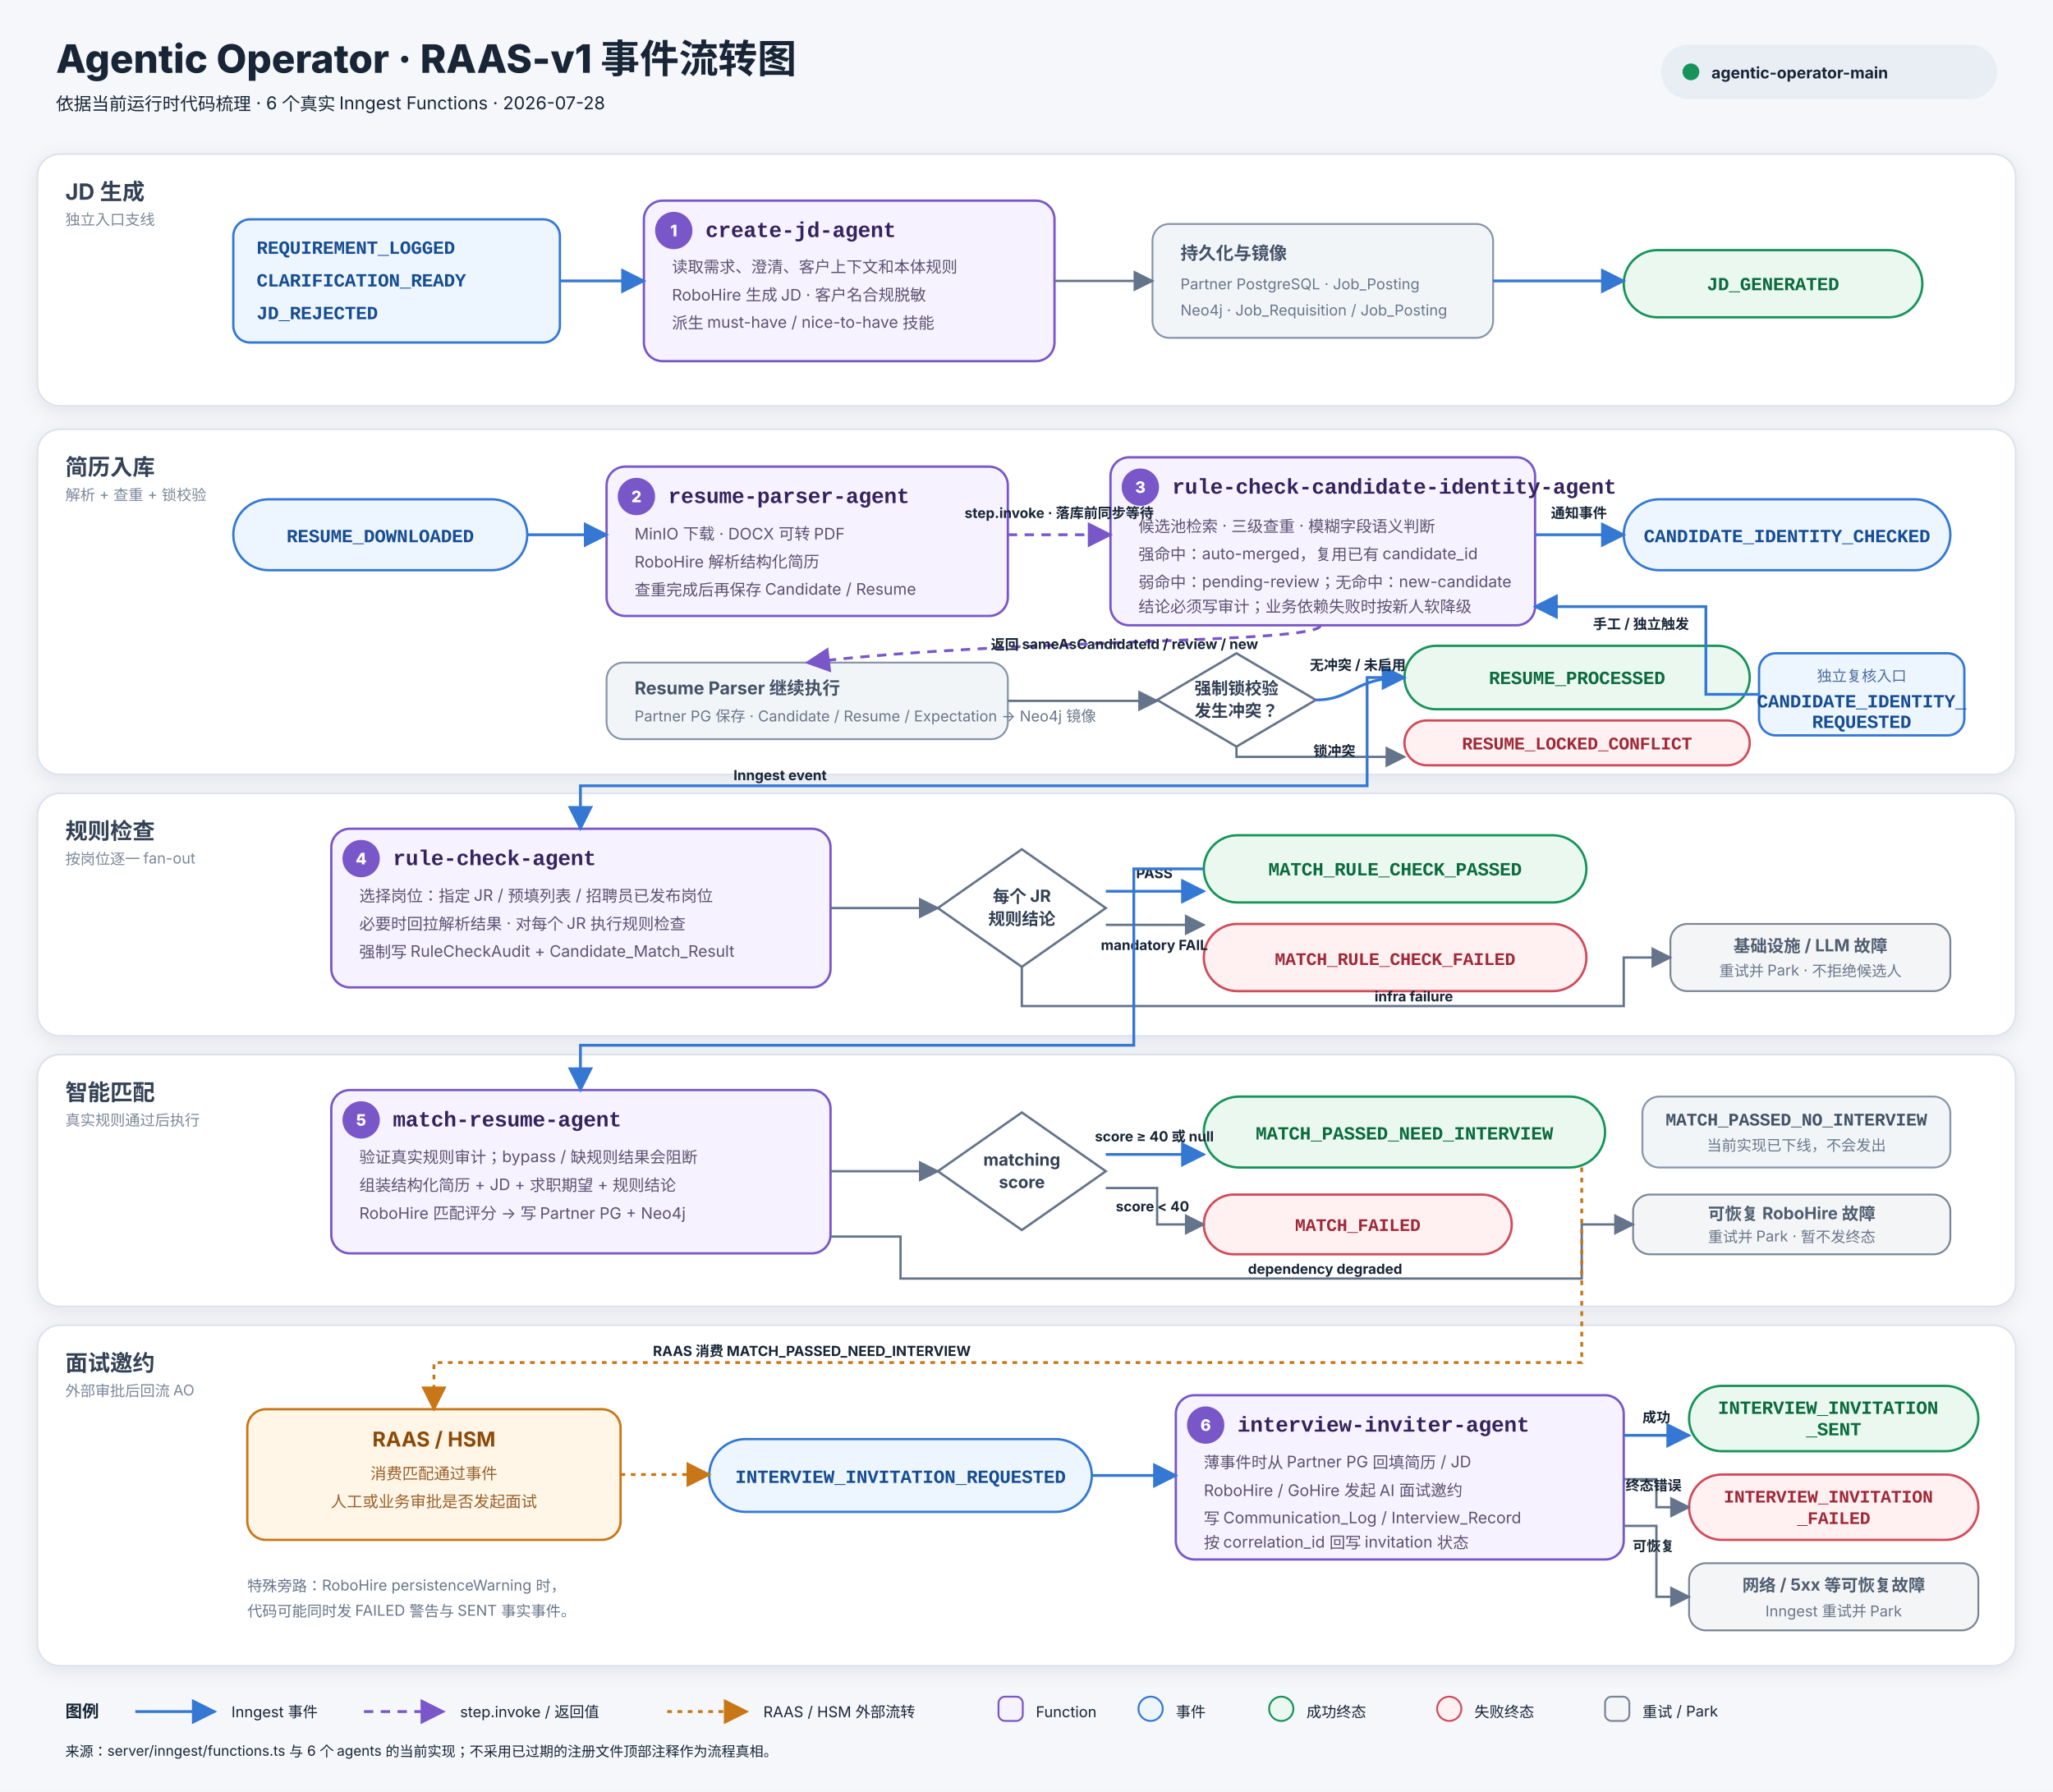
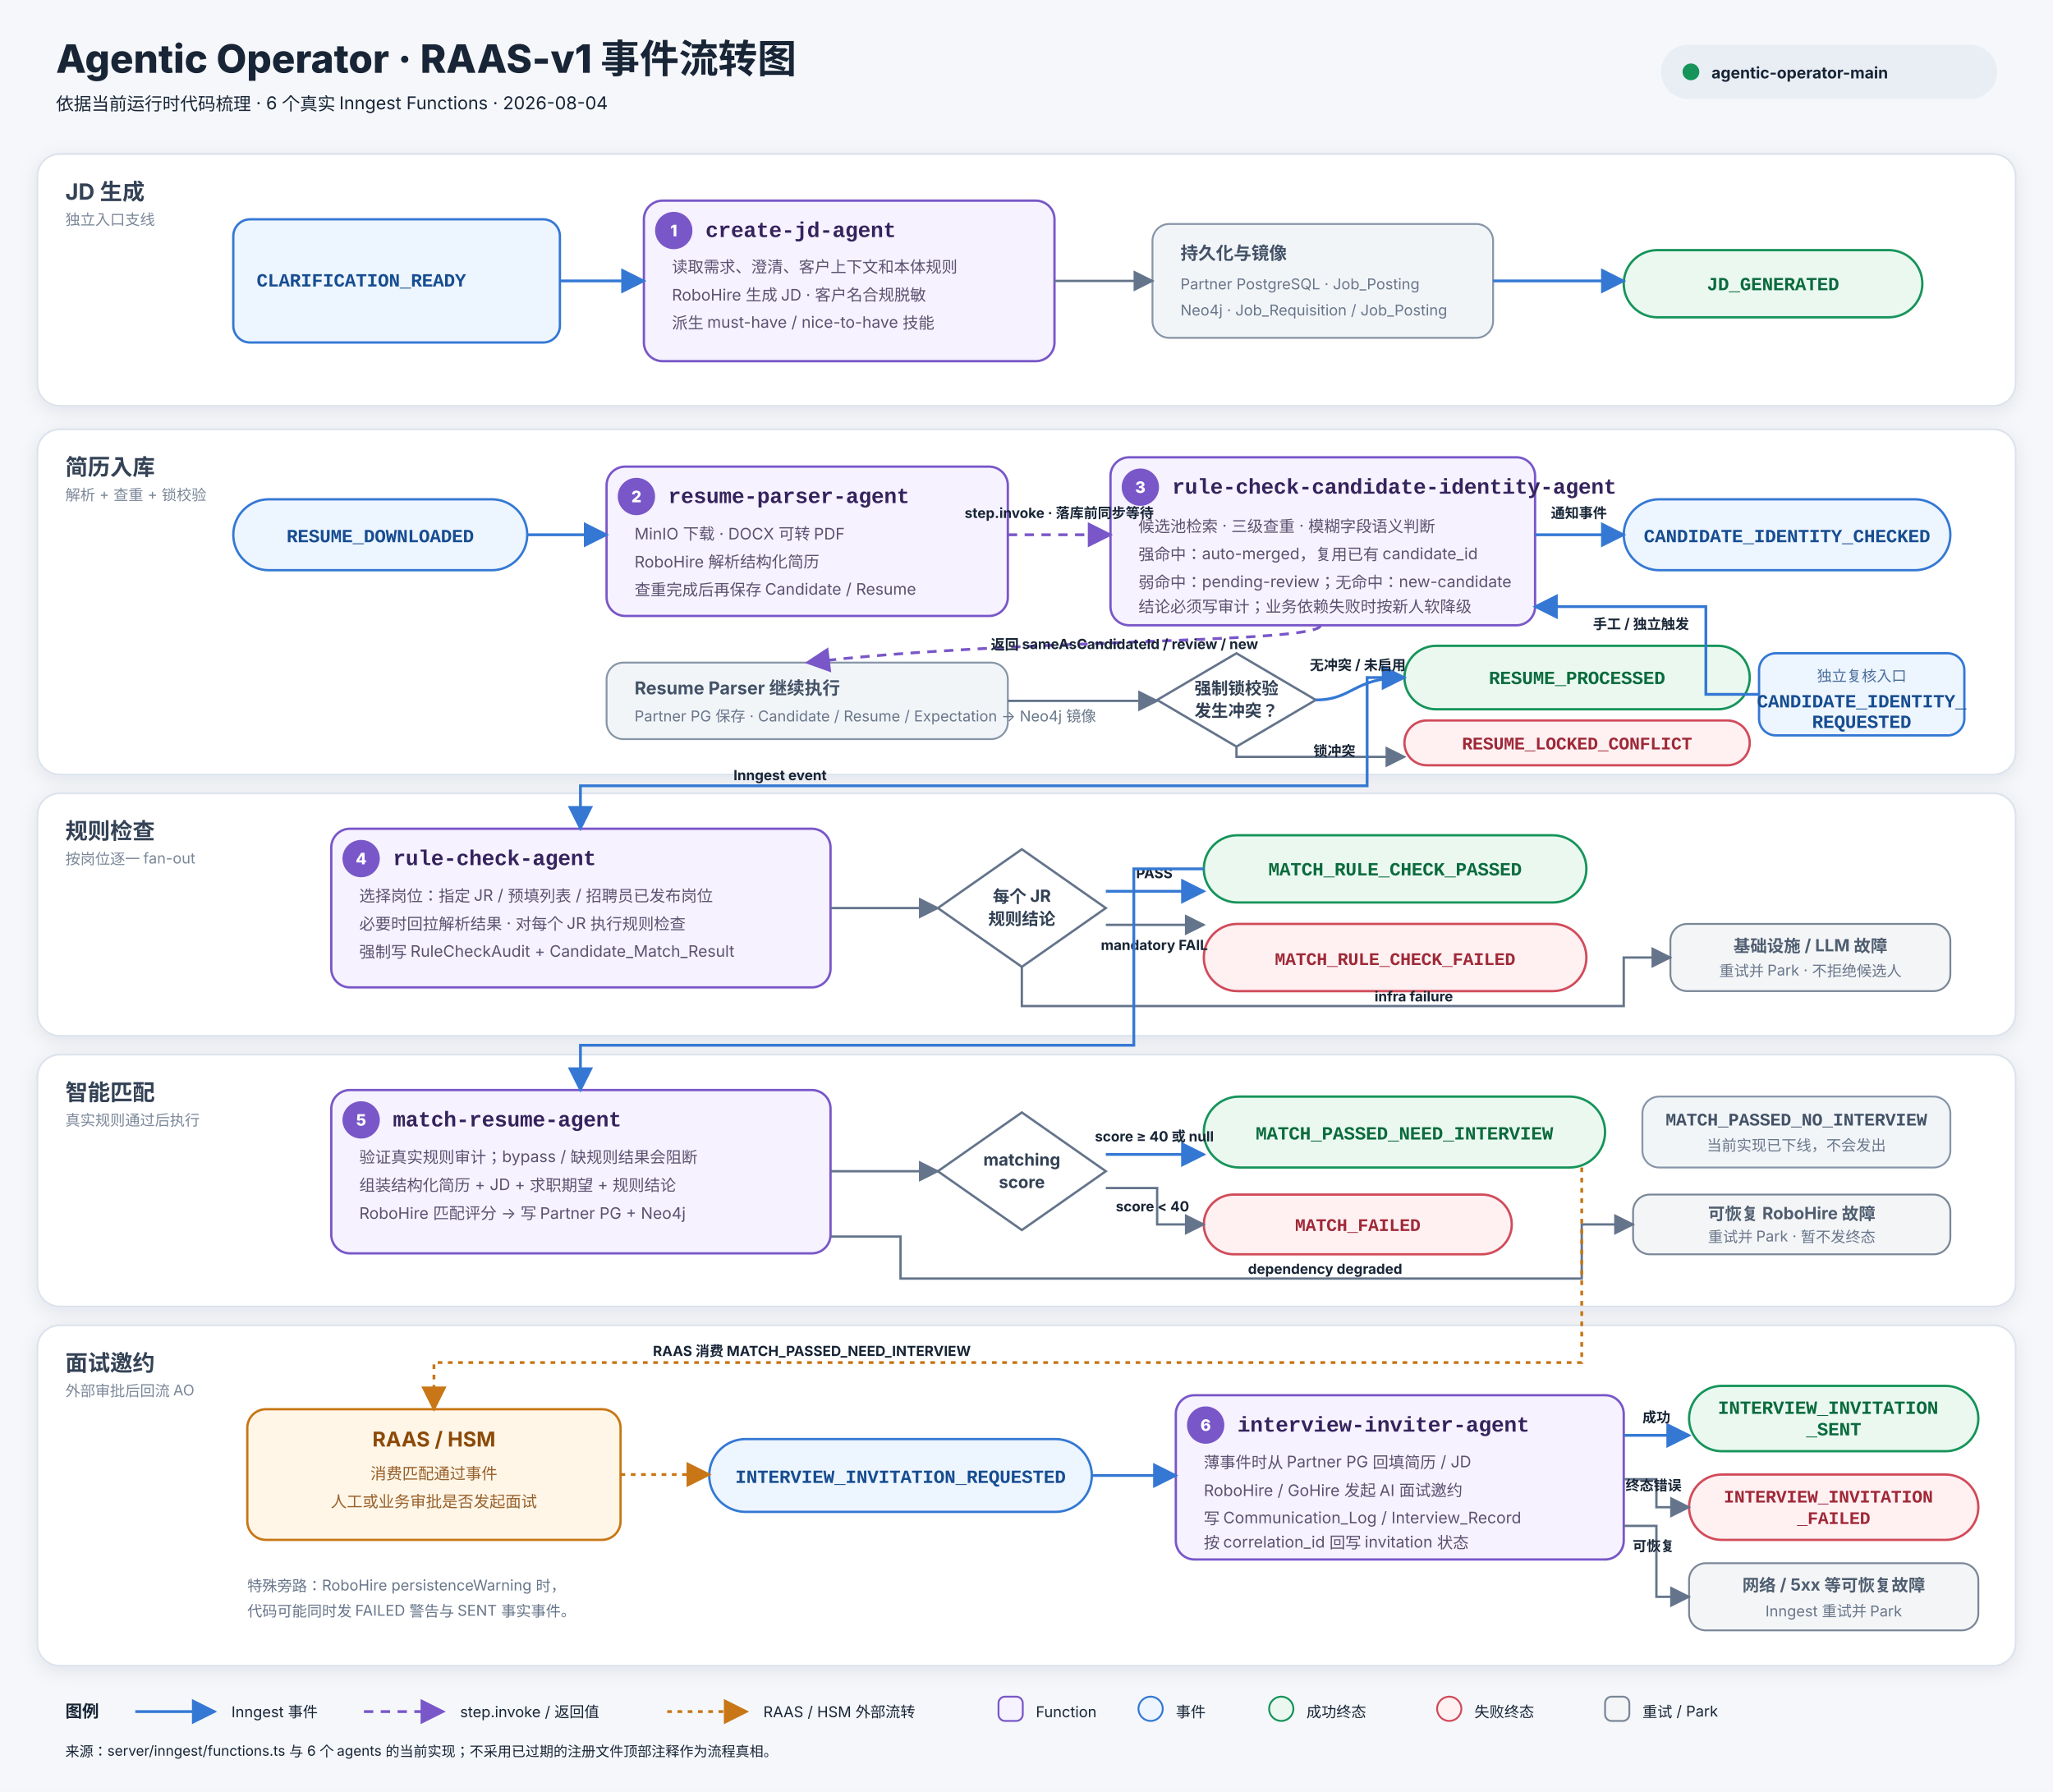
<svg xmlns="http://www.w3.org/2000/svg" width="2200" height="1920" viewBox="0 0 2200 1920" role="img" aria-labelledby="title desc">
  <defs>
    <filter id="shadow" x="-20%" y="-20%" width="140%" height="140%">
      <feDropShadow dx="0" dy="5" stdDeviation="10" flood-color="#122033" flood-opacity="0.08" />
    </filter>
    <marker id="arrow-event" viewBox="0 0 10 10" refX="9" refY="5" markerWidth="9" markerHeight="9" orient="auto-start-reverse">
      <path d="M 0 0 L 10 5 L 0 10 z" fill="#3478D4" />
    </marker>
    <marker id="arrow-invoke" viewBox="0 0 10 10" refX="9" refY="5" markerWidth="9" markerHeight="9" orient="auto-start-reverse">
      <path d="M 0 0 L 10 5 L 0 10 z" fill="#7957C8" />
    </marker>
    <marker id="arrow-external" viewBox="0 0 10 10" refX="9" refY="5" markerWidth="9" markerHeight="9" orient="auto-start-reverse">
      <path d="M 0 0 L 10 5 L 0 10 z" fill="#C87616" />
    </marker>
    <marker id="arrow-neutral" viewBox="0 0 10 10" refX="9" refY="5" markerWidth="9" markerHeight="9" orient="auto-start-reverse">
      <path d="M 0 0 L 10 5 L 0 10 z" fill="#64748B" />
    </marker>
    <style>
      text {
        font-family: Inter, "SF Pro Text", "PingFang SC", "Microsoft YaHei", sans-serif;
        fill: #182536;
      }
      .mono {
        font-family: "SFMono-Regular", Consolas, "Liberation Mono", monospace;
        letter-spacing: -0.2px;
      }
      .lane {
        fill: #FFFFFF;
        stroke: #DCE3EC;
        stroke-width: 2;
      }
      .lane-title {
        font-size: 24px;
        font-weight: 700;
        fill: #344256;
      }
      .lane-subtitle {
        font-size: 16px;
        fill: #7B8798;
      }
      .function-card {
        fill: #F6F2FF;
        stroke: #7957C8;
        stroke-width: 2.5;
      }
      .function-title {
        font-size: 23px;
        font-weight: 700;
        fill: #35235D;
      }
      .function-copy {
        font-size: 17px;
        fill: #5C5270;
      }
      .event-card {
        fill: #EDF5FF;
        stroke: #3478D4;
        stroke-width: 2.5;
      }
      .event-text {
        font-size: 20px;
        font-weight: 700;
        fill: #174D91;
      }
      .event-copy {
        font-size: 16px;
        fill: #4A6D9A;
      }
      .data-card {
        fill: #F2F5F8;
        stroke: #8795A8;
        stroke-width: 2;
      }
      .data-title {
        font-size: 19px;
        font-weight: 700;
        fill: #435267;
      }
      .data-copy {
        font-size: 16px;
        fill: #68768A;
      }
      .success-card {
        fill: #EAF8F0;
        stroke: #16945A;
        stroke-width: 2.5;
      }
      .success-text {
        font-size: 20px;
        font-weight: 700;
        fill: #0B6B3D;
      }
      .fail-card {
        fill: #FFF0F2;
        stroke: #D14B5A;
        stroke-width: 2.5;
      }
      .fail-text {
        font-size: 19px;
        font-weight: 700;
        fill: #9F2937;
      }
      .park-card {
        fill: #F4F5F7;
        stroke: #7A8797;
        stroke-width: 2;
      }
      .park-text {
        font-size: 18px;
        font-weight: 700;
        fill: #4F5E70;
      }
      .external-card {
        fill: #FFF6E7;
        stroke: #C87616;
        stroke-width: 2.5;
      }
      .external-title {
        font-size: 22px;
        font-weight: 700;
        fill: #8C4A09;
      }
      .external-copy {
        font-size: 17px;
        fill: #98602B;
      }
      .decision {
        fill: #FFFFFF;
        stroke: #64748B;
        stroke-width: 2.5;
      }
      .decision-text {
        font-size: 18px;
        font-weight: 700;
        fill: #334155;
      }
      .small-label {
        font-size: 15px;
        font-weight: 700;
        fill: #5C6B7E;
      }
      .edge-label {
        font-size: 15px;
        font-weight: 700;
      }
      .edge-event {
        fill: none;
        stroke: #3478D4;
        stroke-width: 3;
        marker-end: url(#arrow-event);
      }
      .edge-invoke {
        fill: none;
        stroke: #7957C8;
        stroke-width: 3;
        stroke-dasharray: 10 8;
        marker-end: url(#arrow-invoke);
      }
      .edge-external {
        fill: none;
        stroke: #C87616;
        stroke-width: 3;
        stroke-dasharray: 5 6;
        marker-end: url(#arrow-external);
      }
      .edge-neutral {
        fill: none;
        stroke: #64748B;
        stroke-width: 2.5;
        marker-end: url(#arrow-neutral);
      }
      .number {
        font-size: 17px;
        font-weight: 800;
        fill: #FFFFFF;
        text-anchor: middle;
        dominant-baseline: central;
      }
    </style>
  </defs>
  <rect width="2200" height="1920" fill="#F5F7FA" />
  <g aria-label="标题">
    <text x="60" y="78" font-size="42" font-weight="800" fill="#152235">Agentic Operator · RAAS-v1 事件流转图</text>
-     <text x="60" y="118" font-size="19" fill="#6E7A8C">依据当前运行时代码梳理 · 6 个真实 Inngest Functions · 2026-07-28</text>
+     <text x="60" y="118" font-size="19" fill="#6E7A8C">依据当前运行时代码梳理 · 6 个真实 Inngest Functions · 2026-08-04</text>
    <g transform="translate(1780 48)">
      <rect width="360" height="58" rx="29" fill="#E9EEF5" />
      <circle cx="32" cy="29" r="9" fill="#16945A" />
      <text x="54" y="36" font-size="17" font-weight="700" fill="#435267">agentic-operator-main</text>
    </g>
  </g>
  <g aria-label="JD 生成支线">
    <rect class="lane" x="40" y="165" width="2120" height="270" rx="24" filter="url(#shadow)" />
    <text class="lane-title" x="70" y="214">JD 生成</text>
    <text class="lane-subtitle" x="70" y="241">独立入口支线</text>
    <g aria-label="JD 入口事件">
      <rect class="event-card" x="250" y="235" width="350" height="132" rx="18" />
-       <text class="event-text mono" x="275" y="272">REQUIREMENT_LOGGED</text>
      <text class="event-text mono" x="275" y="307">CLARIFICATION_READY</text>
-       <text class="event-text mono" x="275" y="342">JD_REJECTED</text>
    </g>
    <g aria-label="Function 1 Create JD Agent">
      <rect class="function-card" x="690" y="215" width="440" height="172" rx="20" />
      <circle cx="722" cy="247" r="20" fill="#7957C8" />
      <text class="number" x="722" y="247">1</text>
      <text class="function-title mono" x="756" y="254">create-jd-agent</text>
      <text class="function-copy" x="720" y="292">读取需求、澄清、客户上下文和本体规则</text>
      <text class="function-copy" x="720" y="322">RoboHire 生成 JD · 客户名合规脱敏</text>
      <text class="function-copy" x="720" y="352">派生 must-have / nice-to-have 技能</text>
    </g>
    <g aria-label="JD 持久化">
      <rect class="data-card" x="1235" y="240" width="365" height="122" rx="18" />
      <text class="data-title" x="1265" y="278">持久化与镜像</text>
      <text class="data-copy" x="1265" y="310">Partner PostgreSQL · Job_Posting</text>
      <text class="data-copy" x="1265" y="338">Neo4j · Job_Requisition / Job_Posting</text>
    </g>
    <g aria-label="JD Generated 终态事件">
      <rect class="success-card" x="1740" y="268" width="320" height="72" rx="36" />
      <text class="success-text mono" x="1900" y="311" text-anchor="middle">JD_GENERATED</text>
    </g>
    <path class="edge-event" d="M 600 301 H 690" />
    <path class="edge-neutral" d="M 1130 301 H 1235" />
    <path class="edge-event" d="M 1600 301 H 1740" />
  </g>
  <g aria-label="简历解析与候选人查重">
    <rect class="lane" x="40" y="460" width="2120" height="370" rx="24" filter="url(#shadow)" />
    <text class="lane-title" x="70" y="509">简历入库</text>
    <text class="lane-subtitle" x="70" y="536">解析 + 查重 + 锁校验</text>
    <g aria-label="Resume Downloaded 入口事件">
      <rect class="event-card" x="250" y="535" width="315" height="76" rx="38" />
      <text class="event-text mono" x="407.5" y="581" text-anchor="middle">RESUME_DOWNLOADED</text>
    </g>
    <g aria-label="Function 2 Resume Parser Agent">
      <rect class="function-card" x="650" y="500" width="430" height="160" rx="20" />
      <circle cx="682" cy="532" r="20" fill="#7957C8" />
      <text class="number" x="682" y="532">2</text>
      <text class="function-title mono" x="716" y="539">resume-parser-agent</text>
      <text class="function-copy" x="680" y="578">MinIO 下载 · DOCX 可转 PDF</text>
      <text class="function-copy" x="680" y="608">RoboHire 解析结构化简历</text>
      <text class="function-copy" x="680" y="638">查重完成后再保存 Candidate / Resume</text>
    </g>
    <g aria-label="Function 3 Candidate Identity Agent">
      <rect class="function-card" x="1190" y="490" width="455" height="180" rx="20" />
      <circle cx="1222" cy="522" r="20" fill="#7957C8" />
      <text class="number" x="1222" y="522">3</text>
      <text class="function-title mono" x="1256" y="529">rule-check-candidate-identity-agent</text>
      <text class="function-copy" x="1220" y="570">候选池检索 · 三级查重 · 模糊字段语义判断</text>
      <text class="function-copy" x="1220" y="600">强命中：auto-merged，复用已有 candidate_id</text>
      <text class="function-copy" x="1220" y="630">弱命中：pending-review；无命中：new-candidate</text>
      <text class="function-copy" x="1220" y="656">结论必须写审计；业务依赖失败时按新人软降级</text>
    </g>
    <g aria-label="Candidate Identity Checked 通知事件">
      <rect class="event-card" x="1740" y="535" width="350" height="76" rx="38" />
      <text class="event-text mono" x="1915" y="581" text-anchor="middle">CANDIDATE_IDENTITY_CHECKED</text>
    </g>
    <g aria-label="Resume Parser 持久化续段">
      <rect class="data-card" x="650" y="710" width="430" height="82" rx="18" />
      <text class="data-title" x="680" y="744">Resume Parser 继续执行</text>
      <text class="data-copy" x="680" y="773">Partner PG 保存 · Candidate / Resume / Expectation → Neo4j 镜像</text>
    </g>
    <g aria-label="锁校验决策">
      <polygon class="decision" points="1240,750 1325,700 1410,750 1325,800" />
      <text class="decision-text" x="1325" y="744" text-anchor="middle">强制锁校验</text>
      <text class="decision-text" x="1325" y="768" text-anchor="middle">发生冲突？</text>
    </g>
    <g aria-label="Resume Processed 事件">
      <rect class="success-card" x="1505" y="692" width="370" height="68" rx="34" />
      <text class="success-text mono" x="1690" y="733" text-anchor="middle">RESUME_PROCESSED</text>
    </g>
    <g aria-label="Resume Locked Conflict 终态">
      <rect class="fail-card" x="1505" y="772" width="370" height="48" rx="24" />
      <text class="fail-text mono" x="1690" y="803" text-anchor="middle">RESUME_LOCKED_CONFLICT</text>
    </g>
    <g aria-label="Candidate Identity Requested 独立入口">
      <rect class="event-card" x="1885" y="700" width="220" height="88" rx="18" />
      <text class="event-copy" x="1995" y="730" text-anchor="middle">独立复核入口</text>
      <text class="event-text mono" x="1995" y="758" text-anchor="middle" font-size="16">CANDIDATE_IDENTITY_</text>
      <text class="event-text mono" x="1995" y="780" text-anchor="middle" font-size="16">REQUESTED</text>
    </g>
    <path class="edge-event" d="M 565 573 H 650" />
    <path class="edge-invoke" d="M 1080 573 H 1190" />
    <text class="edge-label" x="1135" y="555" text-anchor="middle" fill="#7957C8">step.invoke · 落库前同步等待</text>
    <path class="edge-event" d="M 1645 573 H 1740" />
    <text class="edge-label" x="1692" y="555" text-anchor="middle" fill="#3478D4">通知事件</text>
    <path class="edge-invoke" d="M 1415 670 C 1415 690, 1080 684, 865 710" />
    <text class="edge-label" x="1205" y="696" text-anchor="middle" fill="#7957C8">返回 sameAsCandidateId / review / new</text>
    <path class="edge-neutral" d="M 1080 751 H 1240" />
    <path class="edge-event" d="M 1410 750 C 1450 750, 1450 726, 1505 726" />
    <text class="edge-label" x="1455" y="718" text-anchor="middle" fill="#16945A">无冲突 / 未启用</text>
    <path class="edge-neutral" d="M 1325 800 V 811 H 1505" />
    <text class="edge-label" x="1430" y="810" text-anchor="middle" fill="#D14B5A">锁冲突</text>
    <path class="edge-event" d="M 1885 744 H 1828 V 650 H 1645" />
    <text class="edge-label" x="1810" y="674" text-anchor="end" fill="#3478D4">手工 / 独立触发</text>
  </g>
  <g aria-label="岗位规则检查">
    <rect class="lane" x="40" y="850" width="2120" height="260" rx="24" filter="url(#shadow)" />
    <text class="lane-title" x="70" y="899">规则检查</text>
    <text class="lane-subtitle" x="70" y="926">按岗位逐一 fan-out</text>
    <g aria-label="Function 4 Rule Check Agent">
      <rect class="function-card" x="355" y="888" width="535" height="170" rx="20" />
      <circle cx="387" cy="920" r="20" fill="#7957C8" />
      <text class="number" x="387" y="920">4</text>
      <text class="function-title mono" x="421" y="927">rule-check-agent</text>
      <text class="function-copy" x="385" y="966">选择岗位：指定 JR / 预填列表 / 招聘员已发布岗位</text>
      <text class="function-copy" x="385" y="996">必要时回拉解析结果 · 对每个 JR 执行规则检查</text>
      <text class="function-copy" x="385" y="1026">强制写 RuleCheckAudit + Candidate_Match_Result</text>
    </g>
    <g aria-label="规则结论">
      <polygon class="decision" points="1005,973 1095,910 1185,973 1095,1036" />
      <text class="decision-text" x="1095" y="967" text-anchor="middle">每个 JR</text>
      <text class="decision-text" x="1095" y="991" text-anchor="middle">规则结论</text>
    </g>
    <g aria-label="Match Rule Check Passed">
      <rect class="success-card" x="1290" y="895" width="410" height="72" rx="36" />
      <text class="success-text mono" x="1495" y="938" text-anchor="middle">MATCH_RULE_CHECK_PASSED</text>
    </g>
    <g aria-label="Match Rule Check Failed">
      <rect class="fail-card" x="1290" y="990" width="410" height="72" rx="36" />
      <text class="fail-text mono" x="1495" y="1034" text-anchor="middle">MATCH_RULE_CHECK_FAILED</text>
    </g>
    <g aria-label="规则基础设施故障停驻">
      <rect class="park-card" x="1790" y="990" width="300" height="72" rx="18" />
      <text class="park-text" x="1940" y="1020" text-anchor="middle">基础设施 / LLM 故障</text>
      <text class="data-copy" x="1940" y="1046" text-anchor="middle">重试并 Park · 不拒绝候选人</text>
    </g>
    <path class="edge-event" d="M 1505 726 H 1465 V 842 H 622 V 888" />
    <text class="edge-label" x="786" y="836" fill="#3478D4">Inngest event</text>
    <path class="edge-neutral" d="M 890 973 H 1005" />
    <path class="edge-event" d="M 1185 955 H 1290" />
    <text class="edge-label" x="1237" y="941" text-anchor="middle" fill="#16945A">PASS</text>
    <path class="edge-neutral" d="M 1185 991 H 1290" />
    <text class="edge-label" x="1237" y="1018" text-anchor="middle" fill="#D14B5A">mandatory FAIL</text>
    <path class="edge-neutral" d="M 1095 1036 V 1078 H 1740 V 1026 H 1790" />
    <text class="edge-label" x="1515" y="1073" text-anchor="middle" fill="#64748B">infra failure</text>
  </g>
  <g aria-label="简历岗位匹配">
    <rect class="lane" x="40" y="1130" width="2120" height="270" rx="24" filter="url(#shadow)" />
    <text class="lane-title" x="70" y="1179">智能匹配</text>
    <text class="lane-subtitle" x="70" y="1206">真实规则通过后执行</text>
    <g aria-label="Function 5 Match Resume Agent">
      <rect class="function-card" x="355" y="1168" width="535" height="175" rx="20" />
      <circle cx="387" cy="1200" r="20" fill="#7957C8" />
      <text class="number" x="387" y="1200">5</text>
      <text class="function-title mono" x="421" y="1207">match-resume-agent</text>
      <text class="function-copy" x="385" y="1246">验证真实规则审计；bypass / 缺规则结果会阻断</text>
      <text class="function-copy" x="385" y="1276">组装结构化简历 + JD + 求职期望 + 规则结论</text>
      <text class="function-copy" x="385" y="1306">RoboHire 匹配评分 → 写 Partner PG + Neo4j</text>
    </g>
    <g aria-label="匹配分决策">
      <polygon class="decision" points="1005,1255 1095,1192 1185,1255 1095,1318" />
      <text class="decision-text" x="1095" y="1249" text-anchor="middle">matching</text>
      <text class="decision-text" x="1095" y="1273" text-anchor="middle">score</text>
    </g>
    <g aria-label="Match Passed Need Interview">
      <rect class="success-card" x="1290" y="1175" width="430" height="76" rx="38" />
      <text class="success-text mono" x="1505" y="1221" text-anchor="middle">MATCH_PASSED_NEED_INTERVIEW</text>
    </g>
    <g aria-label="Match Failed">
      <rect class="fail-card" x="1290" y="1280" width="330" height="64" rx="32" />
      <text class="fail-text mono" x="1455" y="1319" text-anchor="middle">MATCH_FAILED</text>
    </g>
    <g aria-label="匹配依赖故障停驻">
      <rect class="park-card" x="1750" y="1280" width="340" height="64" rx="18" />
      <text class="park-text" x="1920" y="1307" text-anchor="middle">可恢复 RoboHire 故障</text>
      <text class="data-copy" x="1920" y="1331" text-anchor="middle">重试并 Park · 暂不发终态</text>
    </g>
    <g aria-label="免面分支下线说明">
      <rect class="data-card" x="1760" y="1175" width="330" height="76" rx="18" />
      <text class="data-title mono" x="1925" y="1206" text-anchor="middle" font-size="16">MATCH_PASSED_NO_INTERVIEW</text>
      <text class="data-copy" x="1925" y="1233" text-anchor="middle">当前实现已下线，不会发出</text>
    </g>
    <path class="edge-event" d="M 1290 931 H 1215 V 1120 H 622 V 1168" />
    <path class="edge-neutral" d="M 890 1255 H 1005" />
    <path class="edge-event" d="M 1185 1237 H 1290" />
    <text class="edge-label" x="1237" y="1223" text-anchor="middle" fill="#16945A">score ≥ 40 或 null</text>
    <path class="edge-neutral" d="M 1185 1273 H 1240 V 1312 H 1290" />
    <text class="edge-label" x="1235" y="1298" text-anchor="middle" fill="#D14B5A">score &lt; 40</text>
    <path class="edge-neutral" d="M 890 1325 H 965 V 1370 H 1695 V 1312 H 1750" />
    <text class="edge-label" x="1420" y="1365" text-anchor="middle" fill="#64748B">dependency degraded</text>
  </g>
  <g aria-label="RAAS 审批与面试邀约">
    <rect class="lane" x="40" y="1420" width="2120" height="365" rx="24" filter="url(#shadow)" />
    <text class="lane-title" x="70" y="1469">面试邀约</text>
    <text class="lane-subtitle" x="70" y="1496">外部审批后回流 AO</text>
    <g aria-label="RAAS HSM 外部审批">
      <rect class="external-card" x="265" y="1510" width="400" height="140" rx="20" />
      <text class="external-title" x="465" y="1550" text-anchor="middle">RAAS / HSM</text>
      <text class="external-copy" x="465" y="1585" text-anchor="middle">消费匹配通过事件</text>
      <text class="external-copy" x="465" y="1615" text-anchor="middle">人工或业务审批是否发起面试</text>
    </g>
    <g aria-label="Interview Invitation Requested">
      <rect class="event-card" x="760" y="1542" width="410" height="78" rx="39" />
      <text class="event-text mono" x="965" y="1589" text-anchor="middle">INTERVIEW_INVITATION_REQUESTED</text>
    </g>
    <g aria-label="Function 6 Interview Inviter Agent">
      <rect class="function-card" x="1260" y="1495" width="480" height="176" rx="20" />
      <circle cx="1292" cy="1527" r="20" fill="#7957C8" />
      <text class="number" x="1292" y="1527">6</text>
      <text class="function-title mono" x="1326" y="1534">interview-inviter-agent</text>
      <text class="function-copy" x="1290" y="1573">薄事件时从 Partner PG 回填简历 / JD</text>
      <text class="function-copy" x="1290" y="1603">RoboHire / GoHire 发起 AI 面试邀约</text>
      <text class="function-copy" x="1290" y="1633">写 Communication_Log / Interview_Record</text>
      <text class="function-copy" x="1290" y="1659">按 correlation_id 回写 invitation 状态</text>
    </g>
    <g aria-label="Interview Invitation Sent">
      <rect class="success-card" x="1810" y="1485" width="310" height="70" rx="35" />
      <text class="success-text mono" x="1965" y="1515" text-anchor="middle" font-size="17">
        <tspan x="1965" dy="0">INTERVIEW_INVITATION</tspan>
        <tspan x="1965" dy="23">_SENT</tspan>
      </text>
    </g>
    <g aria-label="Interview Invitation Failed">
      <rect class="fail-card" x="1810" y="1580" width="310" height="70" rx="35" />
      <text class="fail-text mono" x="1965" y="1610" text-anchor="middle" font-size="17">
        <tspan x="1965" dy="0">INTERVIEW_INVITATION</tspan>
        <tspan x="1965" dy="23">_FAILED</tspan>
      </text>
    </g>
    <g aria-label="面试邀约故障停驻">
      <rect class="park-card" x="1810" y="1675" width="310" height="72" rx="18" />
      <text class="park-text" x="1965" y="1705" text-anchor="middle">网络 / 5xx 等可恢复故障</text>
      <text class="data-copy" x="1965" y="1732" text-anchor="middle">Inngest 重试并 Park</text>
    </g>
    <path class="edge-external" d="M 1695 1251 V 1460 H 465 V 1510" />
    <text class="edge-label" x="870" y="1453" text-anchor="middle" fill="#C87616">RAAS 消费 MATCH_PASSED_NEED_INTERVIEW</text>
    <path class="edge-external" d="M 665 1580 H 760" />
    <path class="edge-event" d="M 1170 1581 H 1260" />
    <path class="edge-event" d="M 1740 1538 H 1810" />
    <text class="edge-label" x="1775" y="1524" text-anchor="middle" fill="#16945A">成功</text>
    <path class="edge-neutral" d="M 1740 1585 H 1775 V 1615 H 1810" />
    <text class="edge-label" x="1772" y="1597" text-anchor="middle" fill="#D14B5A">终态错误</text>
    <path class="edge-neutral" d="M 1740 1635 H 1775 V 1711 H 1810" />
    <text class="edge-label" x="1772" y="1662" text-anchor="middle" fill="#64748B">可恢复</text>
    <text class="data-copy" x="265" y="1705">特殊旁路：RoboHire persistenceWarning 时，</text>
    <text class="data-copy" x="265" y="1732">代码可能同时发 FAILED 警告与 SENT 事实事件。</text>
  </g>
  <g aria-label="图例">
    <text x="70" y="1840" font-size="18" font-weight="800" fill="#344256">图例</text>
    <line x1="145" y1="1834" x2="230" y2="1834" stroke="#3478D4" stroke-width="3" marker-end="url(#arrow-event)" />
    <text x="248" y="1840" font-size="16" fill="#5C6B7E">Inngest 事件</text>
    <line x1="390" y1="1834" x2="475" y2="1834" stroke="#7957C8" stroke-width="3" stroke-dasharray="10 8" marker-end="url(#arrow-invoke)" />
    <text x="493" y="1840" font-size="16" fill="#5C6B7E">step.invoke / 返回值</text>
    <line x1="715" y1="1834" x2="800" y2="1834" stroke="#C87616" stroke-width="3" stroke-dasharray="5 6" marker-end="url(#arrow-external)" />
    <text x="818" y="1840" font-size="16" fill="#5C6B7E">RAAS / HSM 外部流转</text>
    <rect x="1070" y="1818" width="26" height="26" rx="7" fill="#F6F2FF" stroke="#7957C8" stroke-width="2" />
    <text x="1110" y="1840" font-size="16" fill="#5C6B7E">Function</text>
    <rect x="1220" y="1818" width="26" height="26" rx="13" fill="#EDF5FF" stroke="#3478D4" stroke-width="2" />
    <text x="1260" y="1840" font-size="16" fill="#5C6B7E">事件</text>
    <rect x="1360" y="1818" width="26" height="26" rx="13" fill="#EAF8F0" stroke="#16945A" stroke-width="2" />
    <text x="1400" y="1840" font-size="16" fill="#5C6B7E">成功终态</text>
    <rect x="1540" y="1818" width="26" height="26" rx="13" fill="#FFF0F2" stroke="#D14B5A" stroke-width="2" />
    <text x="1580" y="1840" font-size="16" fill="#5C6B7E">失败终态</text>
    <rect x="1720" y="1818" width="26" height="26" rx="7" fill="#F4F5F7" stroke="#7A8797" stroke-width="2" />
    <text x="1760" y="1840" font-size="16" fill="#5C6B7E">重试 / Park</text>
    <text x="70" y="1882" font-size="15" fill="#7B8798">来源：server/inngest/functions.ts 与 6 个 agents 的当前实现；不采用已过期的注册文件顶部注释作为流程真相。</text>
  </g>
</svg>
